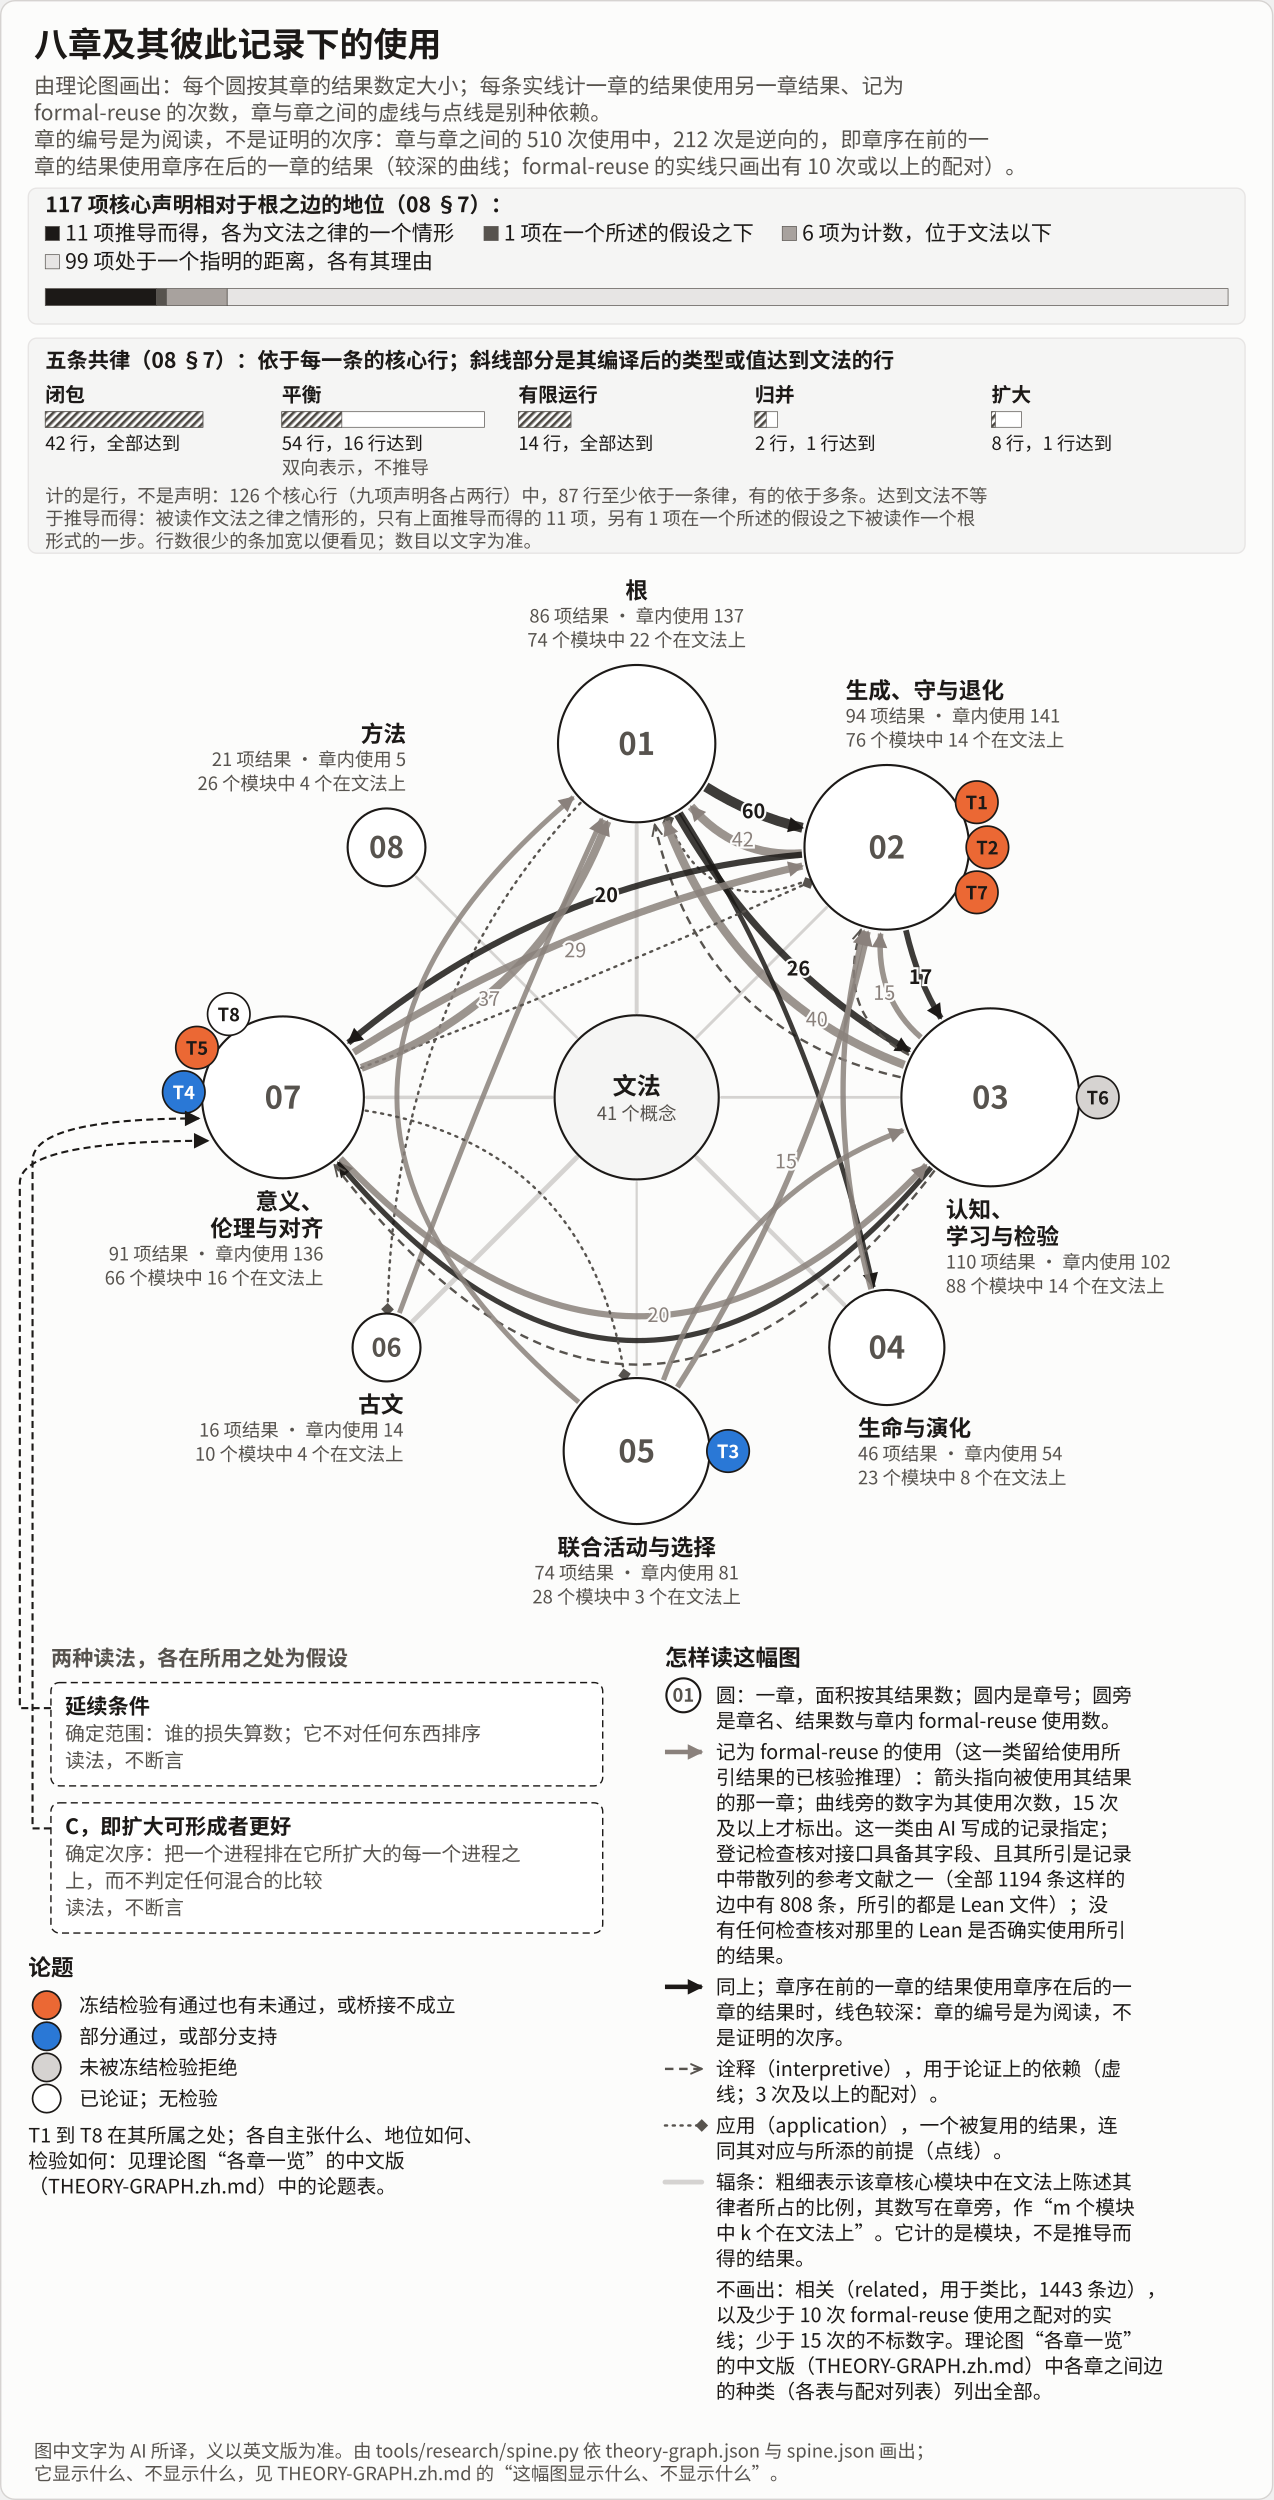
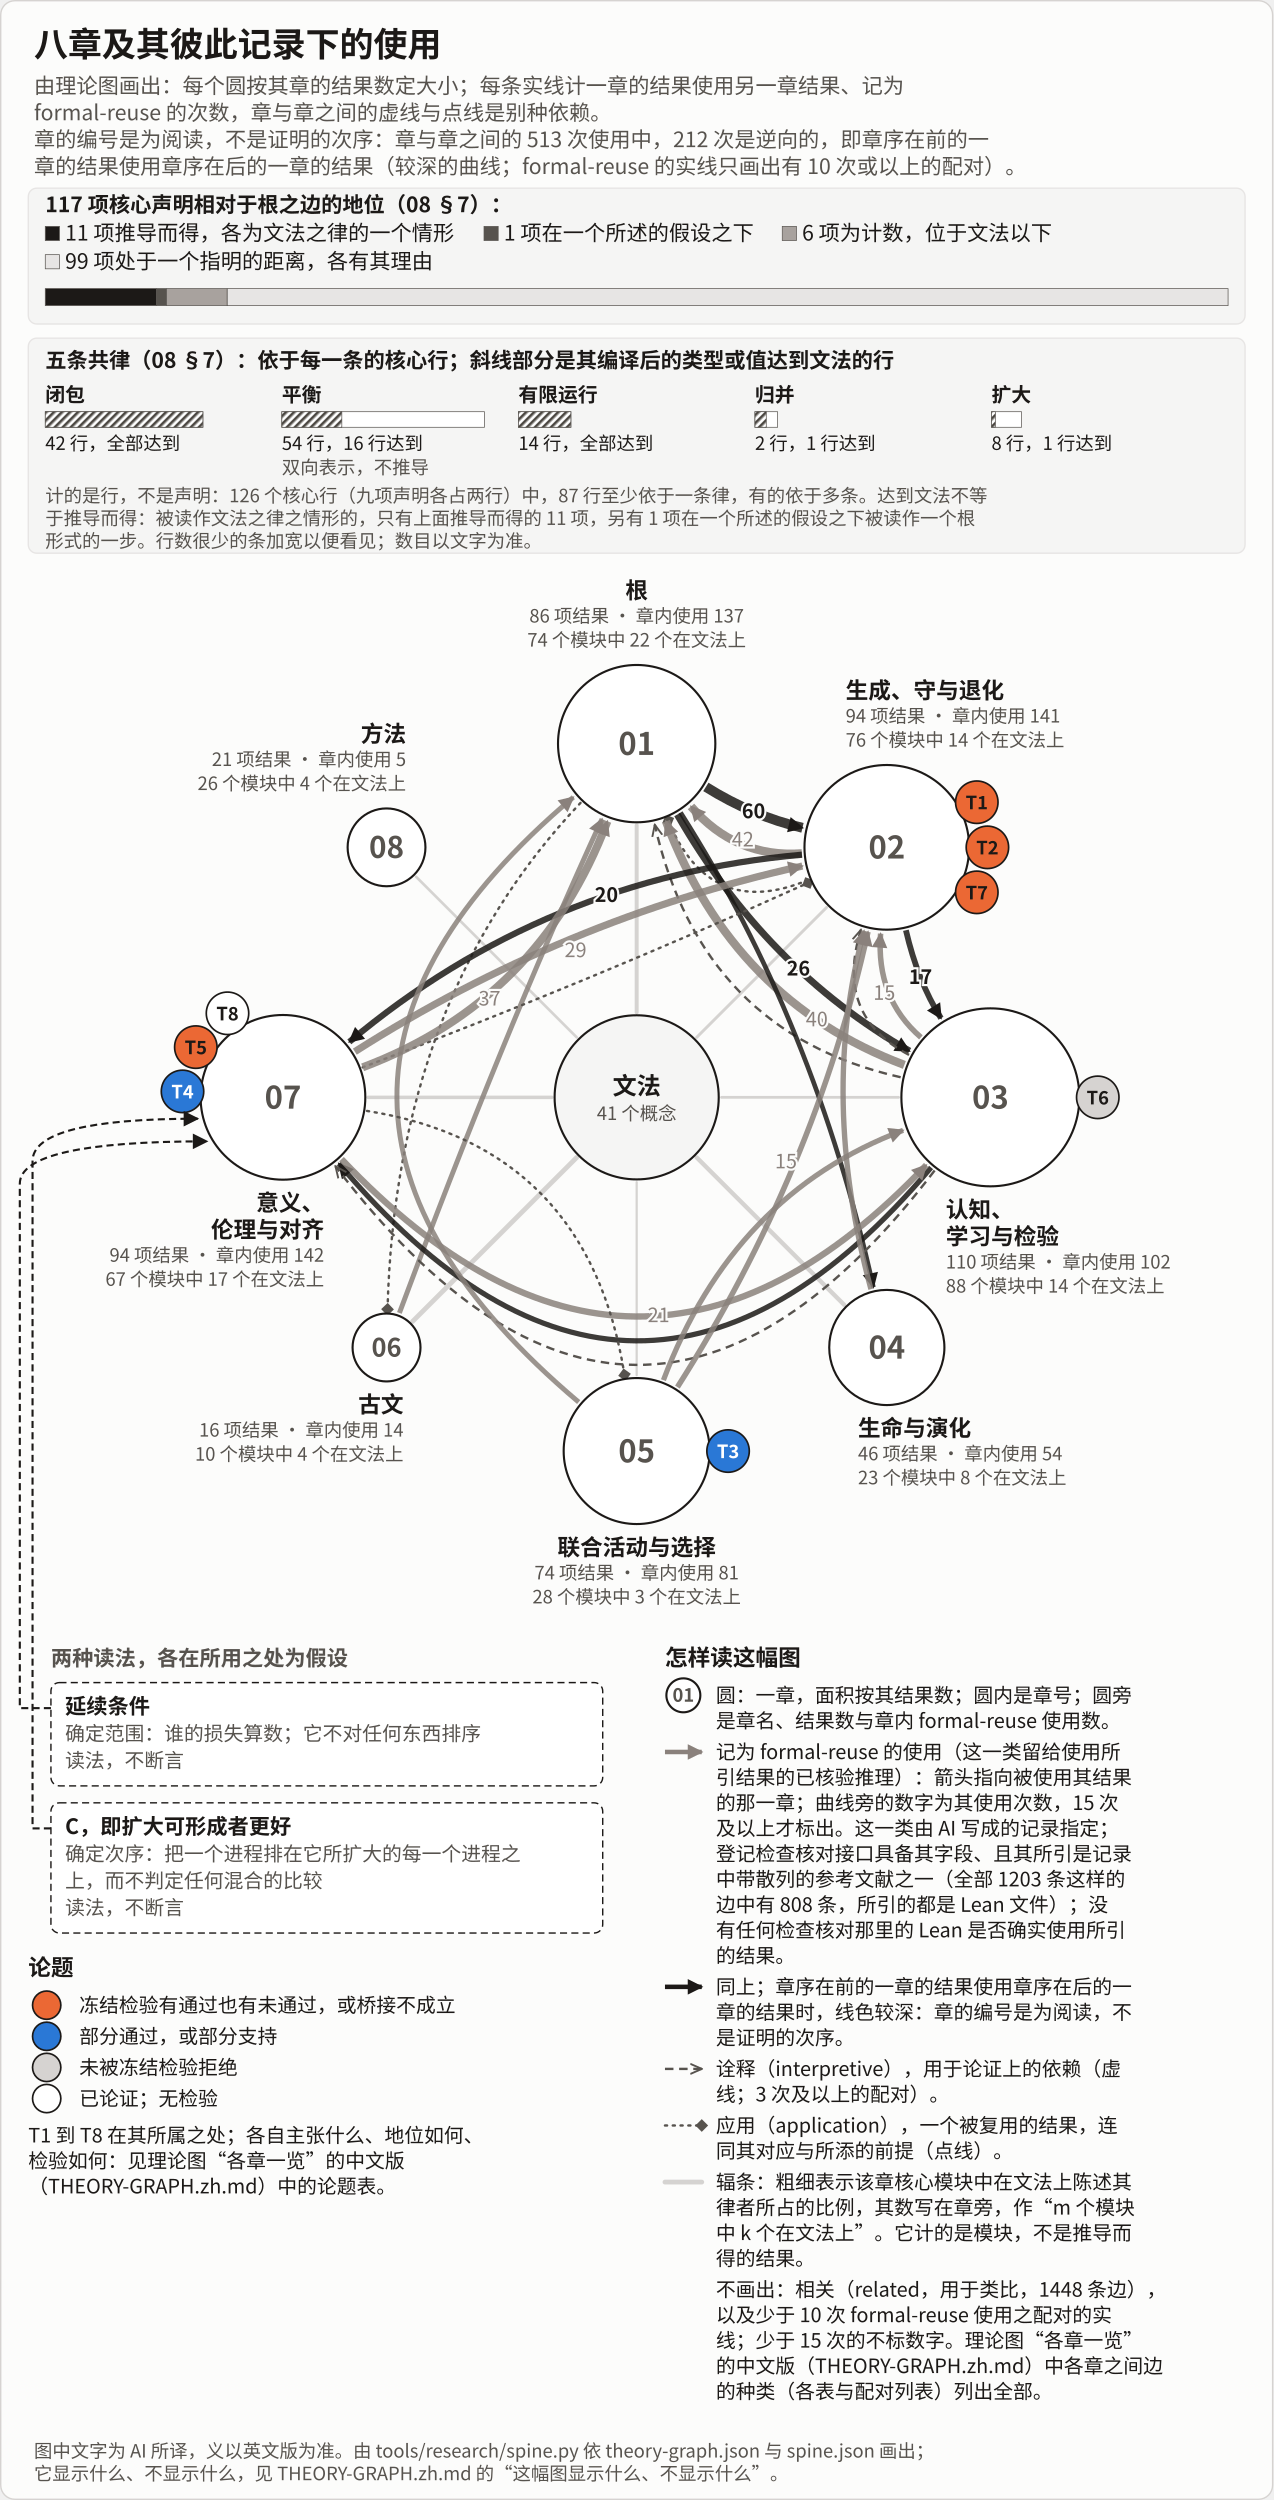
<svg xmlns="http://www.w3.org/2000/svg" viewBox="0 0 900 1767" width="900" height="1767" role="img" aria-labelledby="spine-title spine-desc" font-family="'PingFang SC', 'Hiragino Sans GB', 'Noto Sans CJK SC', 'Microsoft YaHei', sans-serif">
  <defs>
    <marker id="fwd" viewBox="0 0 10 10" refX="9" refY="5" markerWidth="11" markerHeight="11" markerUnits="userSpaceOnUse" orient="auto">
      <path d="M0,0 L10,5 L0,10 z" fill="#8a817c" />
    </marker>
    <marker id="back" viewBox="0 0 10 10" refX="9" refY="5" markerWidth="11" markerHeight="11" markerUnits="userSpaceOnUse" orient="auto">
      <path d="M0,0 L10,5 L0,10 z" fill="#1c1917" />
    </marker>
    <marker id="thin" viewBox="0 0 10 10" refX="9" refY="5" markerWidth="9" markerHeight="9" markerUnits="userSpaceOnUse" orient="auto">
      <path d="M0,1 L9,5 L0,9" fill="none" stroke="#57534e" stroke-width="1.5" />
    </marker>
    <marker id="diamond" viewBox="0 0 10 10" refX="5" refY="5" markerWidth="9" markerHeight="9" markerUnits="userSpaceOnUse" orient="auto">
      <path d="M5,0 L10,5 L5,10 L0,5 z" fill="#57534e" />
    </marker>
    <pattern id="reach" width="4" height="4" patternUnits="userSpaceOnUse" patternTransform="rotate(45)">
      <rect width="4" height="4" fill="#ffffff" />
      <rect width="2" height="4" fill="#57534e" />
    </pattern>
  </defs>
  <rect x="0.5" y="0.5" width="899" height="1766" rx="10" fill="#fcfcfb" stroke="#d6d3d1" />
  <text x="24" y="40" font-size="24" font-weight="bold" text-anchor="start" fill="#1c1917">八章及其彼此记录下的使用</text>
  <text x="24" y="66" font-size="15" text-anchor="start" fill="#57534e">由理论图画出：每个圆按其章的结果数定大小；每条实线计一章的结果使用另一章结果、记为</text>
  <text x="24" y="85" font-size="15" text-anchor="start" fill="#57534e">formal-reuse 的次数，章与章之间的虚线与点线是别种依赖。</text>
-   <text x="24" y="104" font-size="15" text-anchor="start" fill="#57534e">章的编号是为阅读，不是证明的次序：章与章之间的 510 次使用中，212 次是逆向的，即章序在前的一</text>
+   <text x="24" y="104" font-size="15" text-anchor="start" fill="#57534e">章的编号是为阅读，不是证明的次序：章与章之间的 513 次使用中，212 次是逆向的，即章序在前的一</text>
  <text x="24" y="123" font-size="15" text-anchor="start" fill="#57534e">章的结果使用章序在后的一章的结果（较深的曲线；formal-reuse 的实线只画出有 10 次或以上的配对）。</text>
  <rect x="20" y="133" width="860" height="96" rx="6" fill="#f5f5f4" stroke="#e7e5e4" />
  <text x="32" y="150" font-size="15" font-weight="bold" text-anchor="start" fill="#1c1917">117 项核心声明相对于根之边的地位（08 §7）：</text>
  <rect x="32" y="160" width="10" height="10" fill="#1c1917" stroke="#57534e" stroke-width="0.5" />
  <text x="46" y="170" font-size="15" text-anchor="start" fill="#1c1917">11 项推导而得，各为文法之律的一个情形</text>
  <rect x="342.1" y="160" width="10" height="10" fill="#57534e" stroke="#57534e" stroke-width="0.5" />
  <text x="356.1" y="170" font-size="15" text-anchor="start" fill="#1c1917">1 项在一个所述的假设之下</text>
  <rect x="552.9" y="160" width="10" height="10" fill="#a8a29e" stroke="#57534e" stroke-width="0.5" />
  <text x="566.9" y="170" font-size="15" text-anchor="start" fill="#1c1917">6 项为计数，位于文法以下</text>
  <rect x="32" y="180" width="10" height="10" fill="#e7e5e4" stroke="#57534e" stroke-width="0.5" />
  <text x="46" y="190" font-size="15" text-anchor="start" fill="#1c1917">99 项处于一个指明的距离，各有其理由</text>
  <rect x="32" y="204" width="78.6" height="12" fill="#1c1917" stroke="#57534e" stroke-width="0.5" />
  <rect x="110.6" y="204" width="7.1" height="12" fill="#57534e" stroke="#57534e" stroke-width="0.5" />
  <rect x="117.7" y="204" width="42.9" height="12" fill="#a8a29e" stroke="#57534e" stroke-width="0.5" />
  <rect x="160.6" y="204" width="707.4" height="12" fill="#e7e5e4" stroke="#57534e" stroke-width="0.5" />
  <rect x="20" y="239" width="860" height="152" rx="6" fill="#f5f5f4" stroke="#e7e5e4" />
  <text x="32" y="260" font-size="15" font-weight="bold" text-anchor="start" fill="#1c1917">五条共律（08 §7）：依于每一条的核心行；斜线部分是其编译后的类型或值达到文法的行</text>
  <text x="32" y="284" font-size="14" font-weight="bold" text-anchor="start" fill="#1c1917">闭包</text>
  <rect x="32" y="291" width="111.4" height="11" fill="#ffffff" stroke="#57534e" stroke-width="0.5" />
  <rect x="32" y="291" width="111.4" height="11" fill="url(#reach)" stroke="#57534e" stroke-width="0.5" />
  <text x="32" y="318" font-size="13" text-anchor="start" fill="#1c1917">42 行，全部达到</text>
  <text x="199.2" y="284" font-size="14" font-weight="bold" text-anchor="start" fill="#1c1917">平衡</text>
  <rect x="199.2" y="291" width="143.2" height="11" fill="#ffffff" stroke="#57534e" stroke-width="0.5" />
  <rect x="199.2" y="291" width="42.4" height="11" fill="url(#reach)" stroke="#57534e" stroke-width="0.5" />
  <text x="199.2" y="318" font-size="13" text-anchor="start" fill="#1c1917">54 行，16 行达到</text>
  <text x="199.2" y="335" font-size="13" text-anchor="start" fill="#57534e">双向表示，不推导</text>
  <text x="366.4" y="284" font-size="14" font-weight="bold" text-anchor="start" fill="#1c1917">有限运行</text>
  <rect x="366.4" y="291" width="37.1" height="11" fill="#ffffff" stroke="#57534e" stroke-width="0.5" />
  <rect x="366.4" y="291" width="37.1" height="11" fill="url(#reach)" stroke="#57534e" stroke-width="0.5" />
  <text x="366.4" y="318" font-size="13" text-anchor="start" fill="#1c1917">14 行，全部达到</text>
  <text x="533.6" y="284" font-size="14" font-weight="bold" text-anchor="start" fill="#1c1917">归并</text>
  <rect x="533.6" y="291" width="16" height="11" fill="#ffffff" stroke="#57534e" stroke-width="0.5" />
  <rect x="533.6" y="291" width="8" height="11" fill="url(#reach)" stroke="#57534e" stroke-width="0.5" />
  <text x="533.6" y="318" font-size="13" text-anchor="start" fill="#1c1917">2 行，1 行达到</text>
  <text x="700.8" y="284" font-size="14" font-weight="bold" text-anchor="start" fill="#1c1917">扩大</text>
  <rect x="700.8" y="291" width="21.2" height="11" fill="#ffffff" stroke="#57534e" stroke-width="0.5" />
  <rect x="700.8" y="291" width="2.7" height="11" fill="url(#reach)" stroke="#57534e" stroke-width="0.5" />
  <text x="700.8" y="318" font-size="13" text-anchor="start" fill="#1c1917">8 行，1 行达到</text>
  <text x="32" y="355" font-size="13" text-anchor="start" fill="#57534e">计的是行，不是声明：126 个核心行（九项声明各占两行）中，87 行至少依于一条律，有的依于多条。达到文法不等</text>
  <text x="32" y="371" font-size="13" text-anchor="start" fill="#57534e">于推导而得：被读作文法之律之情形的，只有上面推导而得的 11 项，另有 1 项在一个所述的假设之下被读作一个根</text>
  <text x="32" y="387" font-size="13" text-anchor="start" fill="#57534e">形式的一步。行数很少的条加宽以便看见；数目以文字为准。</text>
  <line x1="450" y1="583.3" x2="450" y2="715.6" stroke="#a8a29e" stroke-opacity="0.45" stroke-width="2.8" stroke-linecap="round" />
  <line x1="584.2" y1="641.4" x2="492.4" y2="733.2" stroke="#a8a29e" stroke-opacity="0.45" stroke-width="2.1" stroke-linecap="round" />
  <line x1="635.1" y1="775.6" x2="510" y2="775.6" stroke="#a8a29e" stroke-opacity="0.45" stroke-width="2" stroke-linecap="round" />
  <line x1="596.6" y1="922.2" x2="492.4" y2="818.1" stroke="#a8a29e" stroke-opacity="0.45" stroke-width="3.1" stroke-linecap="round" />
  <line x1="450" y1="972" x2="450" y2="835.6" stroke="#a8a29e" stroke-opacity="0.45" stroke-width="1.6" stroke-linecap="round" />
  <line x1="291.6" y1="934" x2="407.6" y2="818.1" stroke="#a8a29e" stroke-opacity="0.45" stroke-width="3.4" stroke-linecap="round" />
-   <line x1="259.2" y1="775.6" x2="390" y2="775.6" stroke="#a8a29e" stroke-opacity="0.45" stroke-width="2.5" stroke-linecap="round" />
+   <line x1="260.2" y1="775.6" x2="390" y2="775.6" stroke="#a8a29e" stroke-opacity="0.45" stroke-width="2.5" stroke-linecap="round" />
  <line x1="294.1" y1="619.7" x2="407.6" y2="733.2" stroke="#a8a29e" stroke-opacity="0.45" stroke-width="1.9" stroke-linecap="round" />
  <circle cx="450" cy="775.6" r="58" fill="#f5f5f4" stroke="#1c1917" stroke-width="1.5" />
  <text x="450" y="773.6" font-size="17" font-weight="bold" text-anchor="middle" fill="#1c1917">文法</text>
  <text x="450" y="791.6" font-size="13" text-anchor="middle" fill="#57534e">41 个概念</text>
  <path d="M498.9,556.2 Q532.3,577 567.2,585.1" fill="none" stroke="#1c1917" stroke-opacity="0.85" stroke-width="7" marker-end="url(#back)" />
  <path d="M566.8,603.2 Q520,606.6 488.4,570" fill="none" stroke="#8a817c" stroke-opacity="0.85" stroke-width="6" marker-end="url(#fwd)" />
  <path d="M571.2,622 Q501.7,650.9 472.3,579.9" fill="none" stroke="#57534e" stroke-width="1.7" stroke-dasharray="1.5 4" stroke-linecap="round" marker-end="url(#diamond)" />
  <path d="M478.7,575.7 Q541.1,684.6 642.8,742.9" fill="none" stroke="#1c1917" stroke-opacity="0.85" stroke-width="4.9" marker-end="url(#back)" />
  <path d="M639.2,752.7 Q518.4,707.2 470.7,580.5" fill="none" stroke="#8a817c" stroke-opacity="0.85" stroke-width="5.9" marker-end="url(#fwd)" />
  <path d="M636.6,761.4 Q495.8,729.8 462.8,582.9" fill="none" stroke="#57534e" stroke-width="1.7" stroke-dasharray="6 4" marker-end="url(#thin)" />
  <path d="M481,574.3 Q576,723.5 617.3,909.8" fill="none" stroke="#1c1917" stroke-opacity="0.85" stroke-width="3.3" marker-end="url(#back)" />
  <path d="M410.3,567.5 Q279.7,705.1 273.9,925.4" fill="none" stroke="#57534e" stroke-width="1.7" stroke-dasharray="1.5 4" stroke-linecap="round" marker-end="url(#diamond)" />
  <path d="M282.3,928 Q353.6,735.7 425.5,578.9" fill="none" stroke="#8a817c" stroke-opacity="0.85" stroke-width="3.5" marker-end="url(#fwd)" />
  <path d="M640.3,657.5 Q648.6,693.4 665.1,719.7" fill="none" stroke="#1c1917" stroke-opacity="0.85" stroke-width="4.1" marker-end="url(#back)" />
  <path d="M650.9,733.2 Q619,705.6 622.4,659.9" fill="none" stroke="#8a817c" stroke-opacity="0.85" stroke-width="3.9" marker-end="url(#fwd)" />
  <path d="M642.5,745.6 Q589.5,717.9 608.5,657.2" fill="none" stroke="#57534e" stroke-width="1.7" stroke-dasharray="6 4" marker-end="url(#thin)" />
-   <path d="M566.8,604.1 Q385.6,620.1 246.2,737" fill="none" stroke="#1c1917" stroke-opacity="0.85" stroke-width="4.4" marker-end="url(#back)" />
-   <path d="M250,743.8 Q397.8,649.7 567.1,612.1" fill="none" stroke="#8a817c" stroke-opacity="0.85" stroke-width="5.1" marker-end="url(#fwd)" />
-   <path d="M255.4,754.7 Q416.2,694 571,624.1" fill="none" stroke="#57534e" stroke-width="1.7" stroke-dasharray="1.5 4" stroke-linecap="round" marker-end="url(#diamond)" />
-   <path d="M658.1,825.2 Q450,1071.6 238.9,821.7" fill="none" stroke="#1c1917" stroke-opacity="0.85" stroke-width="3.7" marker-end="url(#back)" />
-   <path d="M660.6,827.3 Q450,1103.6 236.5,823.5" fill="none" stroke="#57534e" stroke-width="1.7" stroke-dasharray="6 4" marker-end="url(#thin)" />
-   <path d="M240.7,818.7 Q450,1039.6 654.7,823.5" fill="none" stroke="#8a817c" stroke-opacity="0.85" stroke-width="4.4" marker-end="url(#fwd)" />
+   <path d="M566.8,604.1 Q385.6,620.1 246.9,736.4" fill="none" stroke="#1c1917" stroke-opacity="0.85" stroke-width="4.4" marker-end="url(#back)" />
+   <path d="M250.8,743.3 Q397.8,649.7 567.1,612.1" fill="none" stroke="#8a817c" stroke-opacity="0.85" stroke-width="5.1" marker-end="url(#fwd)" />
+   <path d="M256.3,754.4 Q416.2,694 571,624.1" fill="none" stroke="#57534e" stroke-width="1.7" stroke-dasharray="1.5 4" stroke-linecap="round" marker-end="url(#diamond)" />
+   <path d="M658.1,825.2 Q450,1071.6 239.5,822.4" fill="none" stroke="#1c1917" stroke-opacity="0.85" stroke-width="3.7" marker-end="url(#back)" />
+   <path d="M660.6,827.3 Q450,1103.6 237.1,824.3" fill="none" stroke="#57534e" stroke-width="1.7" stroke-dasharray="6 4" marker-end="url(#thin)" />
+   <path d="M241.4,819.3 Q450,1039.6 654.7,823.5" fill="none" stroke="#8a817c" stroke-opacity="0.85" stroke-width="4.5" marker-end="url(#fwd)" />
  <path d="M615.6,911.2 Q578.8,775.6 610.7,657.9" fill="none" stroke="#8a817c" stroke-opacity="0.85" stroke-width="3.8" marker-end="url(#fwd)" />
  <path d="M409,991 Q154,775.6 405.2,563.5" fill="none" stroke="#8a817c" stroke-opacity="0.85" stroke-width="3.5" marker-end="url(#fwd)" />
  <path d="M478.8,980.4 Q576,827.8 613.5,658.6" fill="none" stroke="#8a817c" stroke-opacity="0.85" stroke-width="3.9" marker-end="url(#fwd)" />
  <path d="M468.9,975.5 Q518.4,844.1 638.3,798.9" fill="none" stroke="#8a817c" stroke-opacity="0.85" stroke-width="3.7" marker-end="url(#fwd)" />
-   <path d="M255.4,754.8 Q381.6,707.2 429.3,580.5" fill="none" stroke="#8a817c" stroke-opacity="0.85" stroke-width="5.7" marker-end="url(#fwd)" />
-   <path d="M258.5,785 Q415.5,810.1 441.4,971.7" fill="none" stroke="#57534e" stroke-width="1.7" stroke-dasharray="1.5 4" stroke-linecap="round" marker-end="url(#diamond)" />
+   <path d="M256.3,754.4 Q381.6,707.2 429.3,580.5" fill="none" stroke="#8a817c" stroke-opacity="0.85" stroke-width="5.7" marker-end="url(#fwd)" />
+   <path d="M259.4,785.2 Q415.5,810.1 441.4,971.7" fill="none" stroke="#57534e" stroke-width="1.7" stroke-dasharray="1.5 4" stroke-linecap="round" marker-end="url(#diamond)" />
  <circle cx="450" cy="525.6" r="55.6" fill="#ffffff" stroke="#1c1917" stroke-width="1.5" />
  <text x="450" y="533.6" font-size="22" font-weight="bold" text-anchor="middle" fill="#57534e">01</text>
  <text x="450" y="423" font-size="16" font-weight="bold" text-anchor="middle" fill="#1c1917" stroke="#fcfcfb" stroke-width="3" paint-order="stroke">根</text>
  <text x="450" y="440" font-size="13" text-anchor="middle" fill="#57534e" stroke="#fcfcfb" stroke-width="3" paint-order="stroke">86 项结果 · 章内使用 137</text>
  <text x="450" y="457" font-size="13" text-anchor="middle" fill="#57534e" stroke="#fcfcfb" stroke-width="3" paint-order="stroke">74 个模块中 22 个在文法上</text>
  <circle cx="626.8" cy="598.9" r="58.2" fill="#ffffff" stroke="#1c1917" stroke-width="1.5" />
  <text x="626.8" y="606.8" font-size="22" font-weight="bold" text-anchor="middle" fill="#57534e">02</text>
  <text x="597.7" y="493.7" font-size="16" font-weight="bold" text-anchor="start" fill="#1c1917" stroke="#fcfcfb" stroke-width="3" paint-order="stroke">生成、守与退化</text>
  <text x="597.7" y="510.7" font-size="13" text-anchor="start" fill="#57534e" stroke="#fcfcfb" stroke-width="3" paint-order="stroke">94 项结果 · 章内使用 141</text>
  <text x="597.7" y="527.7" font-size="13" text-anchor="start" fill="#57534e" stroke="#fcfcfb" stroke-width="3" paint-order="stroke">76 个模块中 14 个在文法上</text>
  <circle cx="700" cy="775.6" r="62.9" fill="#ffffff" stroke="#1c1917" stroke-width="1.5" />
  <text x="700" y="783.6" font-size="22" font-weight="bold" text-anchor="middle" fill="#57534e">03</text>
  <text x="668.5" y="860.6" font-size="16" font-weight="bold" text-anchor="start" fill="#1c1917" stroke="#fcfcfb" stroke-width="3" paint-order="stroke">认知、</text>
  <text x="668.5" y="879.6" font-size="16" font-weight="bold" text-anchor="start" fill="#1c1917" stroke="#fcfcfb" stroke-width="3" paint-order="stroke">学习与检验</text>
  <text x="668.5" y="896.6" font-size="13" text-anchor="start" fill="#57534e" stroke="#fcfcfb" stroke-width="3" paint-order="stroke">110 项结果 · 章内使用 102</text>
  <text x="668.5" y="913.6" font-size="13" text-anchor="start" fill="#57534e" stroke="#fcfcfb" stroke-width="3" paint-order="stroke">88 个模块中 14 个在文法上</text>
  <circle cx="626.8" cy="952.4" r="40.7" fill="#ffffff" stroke="#1c1917" stroke-width="1.5" />
  <text x="626.8" y="960.3" font-size="22" font-weight="bold" text-anchor="middle" fill="#57534e">04</text>
  <text x="606.4" y="1015.1" font-size="16" font-weight="bold" text-anchor="start" fill="#1c1917" stroke="#fcfcfb" stroke-width="3" paint-order="stroke">生命与演化</text>
  <text x="606.4" y="1032.1" font-size="13" text-anchor="start" fill="#57534e" stroke="#fcfcfb" stroke-width="3" paint-order="stroke">46 项结果 · 章内使用 54</text>
  <text x="606.4" y="1049.1" font-size="13" text-anchor="start" fill="#57534e" stroke="#fcfcfb" stroke-width="3" paint-order="stroke">23 个模块中 8 个在文法上</text>
  <circle cx="450" cy="1025.6" r="51.6" fill="#ffffff" stroke="#1c1917" stroke-width="1.5" />
  <text x="450" y="1033.6" font-size="22" font-weight="bold" text-anchor="middle" fill="#57534e">05</text>
  <text x="450" y="1099.3" font-size="16" font-weight="bold" text-anchor="middle" fill="#1c1917" stroke="#fcfcfb" stroke-width="3" paint-order="stroke">联合活动与选择</text>
  <text x="450" y="1116.3" font-size="13" text-anchor="middle" fill="#57534e" stroke="#fcfcfb" stroke-width="3" paint-order="stroke">74 项结果 · 章内使用 81</text>
  <text x="450" y="1133.3" font-size="13" text-anchor="middle" fill="#57534e" stroke="#fcfcfb" stroke-width="3" paint-order="stroke">28 个模块中 3 个在文法上</text>
  <circle cx="273.2" cy="952.4" r="24" fill="#ffffff" stroke="#1c1917" stroke-width="1.5" />
  <text x="273.2" y="958.9" font-size="18" font-weight="bold" text-anchor="middle" fill="#57534e">06</text>
  <text x="285.2" y="998.4" font-size="16" font-weight="bold" text-anchor="end" fill="#1c1917" stroke="#fcfcfb" stroke-width="3" paint-order="stroke">古文</text>
  <text x="285.2" y="1015.4" font-size="13" text-anchor="end" fill="#57534e" stroke="#fcfcfb" stroke-width="3" paint-order="stroke">16 项结果 · 章内使用 14</text>
  <text x="285.2" y="1032.4" font-size="13" text-anchor="end" fill="#57534e" stroke="#fcfcfb" stroke-width="3" paint-order="stroke">10 个模块中 4 个在文法上</text>
-   <circle cx="200" cy="775.6" r="57.2" fill="#ffffff" stroke="#1c1917" stroke-width="1.5" />
+   <circle cx="200" cy="775.6" r="58.2" fill="#ffffff" stroke="#1c1917" stroke-width="1.5" />
  <text x="200" y="783.6" font-size="22" font-weight="bold" text-anchor="middle" fill="#57534e">07</text>
-   <text x="228.6" y="854.9" font-size="16" font-weight="bold" text-anchor="end" fill="#1c1917" stroke="#fcfcfb" stroke-width="3" paint-order="stroke">意义、</text>
-   <text x="228.6" y="873.9" font-size="16" font-weight="bold" text-anchor="end" fill="#1c1917" stroke="#fcfcfb" stroke-width="3" paint-order="stroke">伦理与对齐</text>
-   <text x="228.6" y="890.9" font-size="13" text-anchor="end" fill="#57534e" stroke="#fcfcfb" stroke-width="3" paint-order="stroke">91 项结果 · 章内使用 136</text>
-   <text x="228.6" y="907.9" font-size="13" text-anchor="end" fill="#57534e" stroke="#fcfcfb" stroke-width="3" paint-order="stroke">66 个模块中 16 个在文法上</text>
+   <text x="229.1" y="855.8" font-size="16" font-weight="bold" text-anchor="end" fill="#1c1917" stroke="#fcfcfb" stroke-width="3" paint-order="stroke">意义、</text>
+   <text x="229.1" y="874.8" font-size="16" font-weight="bold" text-anchor="end" fill="#1c1917" stroke="#fcfcfb" stroke-width="3" paint-order="stroke">伦理与对齐</text>
+   <text x="229.1" y="891.8" font-size="13" text-anchor="end" fill="#57534e" stroke="#fcfcfb" stroke-width="3" paint-order="stroke">94 项结果 · 章内使用 142</text>
+   <text x="229.1" y="908.8" font-size="13" text-anchor="end" fill="#57534e" stroke="#fcfcfb" stroke-width="3" paint-order="stroke">67 个模块中 17 个在文法上</text>
  <circle cx="273.2" cy="598.9" r="27.5" fill="#ffffff" stroke="#1c1917" stroke-width="1.5" />
  <text x="273.2" y="606.4" font-size="21" font-weight="bold" text-anchor="middle" fill="#57534e">08</text>
  <text x="287" y="524.4" font-size="16" font-weight="bold" text-anchor="end" fill="#1c1917" stroke="#fcfcfb" stroke-width="3" paint-order="stroke">方法</text>
  <text x="287" y="541.4" font-size="13" text-anchor="end" fill="#57534e" stroke="#fcfcfb" stroke-width="3" paint-order="stroke">21 项结果 · 章内使用 5</text>
  <text x="287" y="558.4" font-size="13" text-anchor="end" fill="#57534e" stroke="#fcfcfb" stroke-width="3" paint-order="stroke">26 个模块中 4 个在文法上</text>
  <circle cx="690.4" cy="567" r="15" fill="#eb6834" stroke="#1c1917" stroke-width="1.2" />
  <text x="690.4" y="572" font-size="13" font-weight="bold" text-anchor="middle" fill="#1c1917">T1</text>
  <circle cx="697.9" cy="598.9" r="15" fill="#eb6834" stroke="#1c1917" stroke-width="1.2" />
  <text x="697.9" y="603.9" font-size="13" font-weight="bold" text-anchor="middle" fill="#1c1917">T2</text>
  <circle cx="690.4" cy="630.7" r="15" fill="#eb6834" stroke="#1c1917" stroke-width="1.2" />
  <text x="690.4" y="635.7" font-size="13" font-weight="bold" text-anchor="middle" fill="#1c1917">T7</text>
  <circle cx="514.6" cy="1025.6" r="15" fill="#2a78d6" stroke="#1c1917" stroke-width="1.2" />
  <text x="514.6" y="1030.6" font-size="13" font-weight="bold" text-anchor="middle" fill="#ffffff">T3</text>
-   <circle cx="129.9" cy="771.9" r="15" fill="#2a78d6" stroke="#1c1917" stroke-width="1.2" />
-   <text x="129.9" y="776.9" font-size="13" font-weight="bold" text-anchor="middle" fill="#ffffff">T4</text>
-   <circle cx="139.2" cy="740.5" r="15" fill="#eb6834" stroke="#1c1917" stroke-width="1.2" />
-   <text x="139.2" y="745.5" font-size="13" font-weight="bold" text-anchor="middle" fill="#1c1917">T5</text>
-   <circle cx="161.7" cy="716.8" r="15" fill="#ffffff" stroke="#1c1917" stroke-width="1.2" />
-   <text x="161.7" y="721.8" font-size="13" font-weight="bold" text-anchor="middle" fill="#1c1917">T8</text>
+   <circle cx="129" cy="771.4" r="15" fill="#2a78d6" stroke="#1c1917" stroke-width="1.2" />
+   <text x="129" y="776.4" font-size="13" font-weight="bold" text-anchor="middle" fill="#ffffff">T4</text>
+   <circle cx="138.4" cy="740.1" r="15" fill="#eb6834" stroke="#1c1917" stroke-width="1.2" />
+   <text x="138.4" y="745.1" font-size="13" font-weight="bold" text-anchor="middle" fill="#1c1917">T5</text>
+   <circle cx="160.8" cy="716.2" r="15" fill="#ffffff" stroke="#1c1917" stroke-width="1.2" />
+   <text x="160.8" y="721.2" font-size="13" font-weight="bold" text-anchor="middle" fill="#1c1917">T8</text>
  <circle cx="775.9" cy="775.6" r="15" fill="#d6d3d1" stroke="#1c1917" stroke-width="1.2" />
  <text x="775.9" y="780.6" font-size="13" font-weight="bold" text-anchor="middle" fill="#1c1917">T6</text>
  <text x="532.6" y="578.3" font-size="14" font-weight="bold" text-anchor="middle" fill="#1c1917" stroke="#fcfcfb" stroke-width="3" paint-order="stroke">60</text>
  <text x="525" y="598.3" font-size="14" text-anchor="middle" fill="#8a817c" stroke="#fcfcfb" stroke-width="3" paint-order="stroke">42</text>
  <text x="577.3" y="725.4" font-size="14" text-anchor="middle" fill="#8a817c" stroke="#fcfcfb" stroke-width="3" paint-order="stroke">40</text>
-   <text x="345.7" y="710.9" font-size="14" text-anchor="middle" fill="#8a817c" stroke="#fcfcfb" stroke-width="3" paint-order="stroke">37</text>
-   <text x="406.6" y="676.6" font-size="14" text-anchor="middle" fill="#8a817c" stroke="#fcfcfb" stroke-width="3" paint-order="stroke">29</text>
+   <text x="346" y="710.7" font-size="14" text-anchor="middle" fill="#8a817c" stroke="#fcfcfb" stroke-width="3" paint-order="stroke">37</text>
+   <text x="406.8" y="676.5" font-size="14" text-anchor="middle" fill="#8a817c" stroke="#fcfcfb" stroke-width="3" paint-order="stroke">29</text>
  <text x="564.3" y="689.5" font-size="14" font-weight="bold" text-anchor="middle" fill="#1c1917" stroke="#fcfcfb" stroke-width="3" paint-order="stroke">26</text>
-   <text x="428.5" y="637.6" font-size="14" font-weight="bold" text-anchor="middle" fill="#1c1917" stroke="#fcfcfb" stroke-width="3" paint-order="stroke">20</text>
-   <text x="465.4" y="934.4" font-size="14" text-anchor="middle" fill="#8a817c" stroke="#fcfcfb" stroke-width="3" paint-order="stroke">20</text>
+   <text x="465.5" y="934.5" font-size="14" text-anchor="middle" fill="#8a817c" stroke="#fcfcfb" stroke-width="3" paint-order="stroke">21</text>
+   <text x="428.6" y="637.5" font-size="14" font-weight="bold" text-anchor="middle" fill="#1c1917" stroke="#fcfcfb" stroke-width="3" paint-order="stroke">20</text>
  <text x="650.6" y="695.5" font-size="14" font-weight="bold" text-anchor="middle" fill="#1c1917" stroke="#fcfcfb" stroke-width="3" paint-order="stroke">17</text>
  <text x="625" y="706.7" font-size="14" text-anchor="middle" fill="#8a817c" stroke="#fcfcfb" stroke-width="3" paint-order="stroke">15</text>
  <text x="555.5" y="825.8" font-size="14" text-anchor="middle" fill="#8a817c" stroke="#fcfcfb" stroke-width="3" paint-order="stroke">15</text>
  <text x="36" y="1177.3" font-size="15" font-weight="bold" text-anchor="start" fill="#57534e">两种读法，各在所用之处为假设</text>
  <rect x="36" y="1189.256" width="390" height="73" rx="6" fill="#ffffff" stroke="#1c1917" stroke-dasharray="5 3" />
  <text x="46" y="1211.3" font-size="15" font-weight="bold" text-anchor="start" fill="#1c1917">延续条件</text>
  <text x="46" y="1230.3" font-size="14" text-anchor="start" fill="#57534e">确定范围：谁的损失算数；它不对任何东西排序</text>
  <text x="46" y="1249.3" font-size="14" text-anchor="start" fill="#57534e">读法，不断言</text>
-   <path d="M36,1207.3 L14,1207.3 L14,836.3 Q14,806.3 147,806.3" fill="none" stroke="#1c1917" stroke-width="1.5" stroke-dasharray="5 3" marker-end="url(#back)" />
+   <path d="M36,1207.3 L14,1207.3 L14,836.7 Q14,806.7 146.2,806.7" fill="none" stroke="#1c1917" stroke-width="1.5" stroke-dasharray="5 3" marker-end="url(#back)" />
  <rect x="36" y="1274.256" width="390" height="92" rx="6" fill="#ffffff" stroke="#1c1917" stroke-dasharray="5 3" />
  <text x="46" y="1296.3" font-size="15" font-weight="bold" text-anchor="start" fill="#1c1917">C，即扩大可形成者更好</text>
  <text x="46" y="1315.3" font-size="14" text-anchor="start" fill="#57534e">确定次序：把一个进程排在它所扩大的每一个进程之</text>
  <text x="46" y="1334.3" font-size="14" text-anchor="start" fill="#57534e">上，而不判定任何混合的比较</text>
  <text x="46" y="1353.3" font-size="14" text-anchor="start" fill="#57534e">读法，不断言</text>
-   <path d="M36,1292.3 L23,1292.3 L23,820.5 Q23,790.5 140.6,790.5" fill="none" stroke="#1c1917" stroke-width="1.5" stroke-dasharray="5 3" marker-end="url(#back)" />
+   <path d="M36,1292.3 L23,1292.3 L23,820.7 Q23,790.7 139.7,790.7" fill="none" stroke="#1c1917" stroke-width="1.5" stroke-dasharray="5 3" marker-end="url(#back)" />
  <text x="20" y="1396.3" font-size="16" font-weight="bold" text-anchor="start" fill="#1c1917">论题</text>
  <circle cx="33" cy="1417.256" r="10" fill="#eb6834" stroke="#1c1917" stroke-width="1.2" />
  <text x="56" y="1422.3" font-size="14" text-anchor="start" fill="#1c1917">冻结检验有通过也有未通过，或桥接不成立</text>
  <circle cx="33" cy="1439.256" r="10" fill="#2a78d6" stroke="#1c1917" stroke-width="1.2" />
  <text x="56" y="1444.3" font-size="14" text-anchor="start" fill="#1c1917">部分通过，或部分支持</text>
  <circle cx="33" cy="1461.256" r="10" fill="#d6d3d1" stroke="#1c1917" stroke-width="1.2" />
  <text x="56" y="1466.3" font-size="14" text-anchor="start" fill="#1c1917">未被冻结检验拒绝</text>
  <circle cx="33" cy="1483.256" r="10" fill="#ffffff" stroke="#1c1917" stroke-width="1.2" />
  <text x="56" y="1488.3" font-size="14" text-anchor="start" fill="#1c1917">已论证；无检验</text>
  <text x="20" y="1514.3" font-size="14" text-anchor="start" fill="#1c1917">T1 到 T8 在其所属之处；各自主张什么、地位如何、</text>
  <text x="20" y="1532.3" font-size="14" text-anchor="start" fill="#1c1917">检验如何：见理论图“各章一览”的中文版</text>
  <text x="20" y="1550.3" font-size="14" text-anchor="start" fill="#1c1917">（THEORY-GRAPH.zh.md）中的论题表。</text>
  <text x="470" y="1177.3" font-size="16" font-weight="bold" text-anchor="start" fill="#1c1917">怎样读这幅图</text>
  <circle cx="483" cy="1198.256" r="12" fill="#ffffff" stroke="#1c1917" stroke-width="1.5" />
  <text x="483" y="1202.8" font-size="13" font-weight="bold" text-anchor="middle" fill="#57534e">01</text>
  <text x="506" y="1203.3" font-size="14" text-anchor="start" fill="#1c1917">圆：一章，面积按其结果数；圆内是章号；圆旁</text>
  <text x="506" y="1221.3" font-size="14" text-anchor="start" fill="#1c1917">是章名、结果数与章内 formal-reuse 使用数。</text>
  <line x1="470" y1="1238.3" x2="496" y2="1238.3" stroke="#8a817c" stroke-width="3.2" marker-end="url(#fwd)" />
  <text x="506" y="1243.3" font-size="14" text-anchor="start" fill="#1c1917">记为 formal-reuse 的使用（这一类留给使用所</text>
  <text x="506" y="1261.3" font-size="14" text-anchor="start" fill="#1c1917">引结果的已核验推理）：箭头指向被使用其结果</text>
  <text x="506" y="1279.3" font-size="14" text-anchor="start" fill="#1c1917">的那一章；曲线旁的数字为其使用次数，15 次</text>
  <text x="506" y="1297.3" font-size="14" text-anchor="start" fill="#1c1917">及以上才标出。这一类由 AI 写成的记录指定；</text>
  <text x="506" y="1315.3" font-size="14" text-anchor="start" fill="#1c1917">登记检查核对接口具备其字段、且其所引是记录</text>
-   <text x="506" y="1333.3" font-size="14" text-anchor="start" fill="#1c1917">中带散列的参考文献之一（全部 1194 条这样的</text>
+   <text x="506" y="1333.3" font-size="14" text-anchor="start" fill="#1c1917">中带散列的参考文献之一（全部 1203 条这样的</text>
  <text x="506" y="1351.3" font-size="14" text-anchor="start" fill="#1c1917">边中有 808 条，所引的都是 Lean 文件）；没</text>
  <text x="506" y="1369.3" font-size="14" text-anchor="start" fill="#1c1917">有任何检查核对那里的 Lean 是否确实使用所引</text>
  <text x="506" y="1387.3" font-size="14" text-anchor="start" fill="#1c1917">的结果。</text>
  <line x1="470" y1="1404.3" x2="496" y2="1404.3" stroke="#1c1917" stroke-width="3.2" marker-end="url(#back)" />
  <text x="506" y="1409.3" font-size="14" text-anchor="start" fill="#1c1917">同上；章序在前的一章的结果使用章序在后的一</text>
  <text x="506" y="1427.3" font-size="14" text-anchor="start" fill="#1c1917">章的结果时，线色较深：章的编号是为阅读，不</text>
  <text x="506" y="1445.3" font-size="14" text-anchor="start" fill="#1c1917">是证明的次序。</text>
  <line x1="470" y1="1462.3" x2="496" y2="1462.3" stroke="#57534e" stroke-width="1.7" stroke-dasharray="6 4" marker-end="url(#thin)" />
  <text x="506" y="1467.3" font-size="14" text-anchor="start" fill="#1c1917">诠释（interpretive），用于论证上的依赖（虚</text>
  <text x="506" y="1485.3" font-size="14" text-anchor="start" fill="#1c1917">线；3 次及以上的配对）。</text>
  <line x1="470" y1="1502.3" x2="496" y2="1502.3" stroke="#57534e" stroke-width="1.7" stroke-dasharray="1.5 4" stroke-linecap="round" marker-end="url(#diamond)" />
  <text x="506" y="1507.3" font-size="14" text-anchor="start" fill="#1c1917">应用（application），一个被复用的结果，连</text>
  <text x="506" y="1525.3" font-size="14" text-anchor="start" fill="#1c1917">同其对应与所添的前提（点线）。</text>
  <line x1="470" y1="1542.3" x2="496" y2="1542.3" stroke="#a8a29e" stroke-opacity="0.45" stroke-width="3.4" stroke-linecap="round" />
  <text x="506" y="1547.3" font-size="14" text-anchor="start" fill="#1c1917">辐条：粗细表示该章核心模块中在文法上陈述其</text>
  <text x="506" y="1565.3" font-size="14" text-anchor="start" fill="#1c1917">律者所占的比例，其数写在章旁，作“m 个模块</text>
  <text x="506" y="1583.3" font-size="14" text-anchor="start" fill="#1c1917">中 k 个在文法上”。它计的是模块，不是推导而</text>
  <text x="506" y="1601.3" font-size="14" text-anchor="start" fill="#1c1917">得的结果。</text>
-   <text x="506" y="1623.3" font-size="14" text-anchor="start" fill="#1c1917">不画出：相关（related，用于类比，1443 条边），</text>
+   <text x="506" y="1623.3" font-size="14" text-anchor="start" fill="#1c1917">不画出：相关（related，用于类比，1448 条边），</text>
  <text x="506" y="1641.3" font-size="14" text-anchor="start" fill="#1c1917">以及少于 10 次 formal-reuse 使用之配对的实</text>
  <text x="506" y="1659.3" font-size="14" text-anchor="start" fill="#1c1917">线；少于 15 次的不标数字。理论图“各章一览”</text>
  <text x="506" y="1677.3" font-size="14" text-anchor="start" fill="#1c1917">的中文版（THEORY-GRAPH.zh.md）中各章之间边</text>
  <text x="506" y="1695.3" font-size="14" text-anchor="start" fill="#1c1917">的种类（各表与配对列表）列出全部。</text>
  <text x="24" y="1737" font-size="13" text-anchor="start" fill="#57534e">图中文字为 AI 所译，义以英文版为准。由 tools/research/spine.py 依 theory-graph.json 与 spine.json 画出；</text>
  <text x="24" y="1753" font-size="13" text-anchor="start" fill="#57534e">它显示什么、不显示什么，见 THEORY-GRAPH.zh.md 的“这幅图显示什么、不显示什么”。</text>
</svg>
